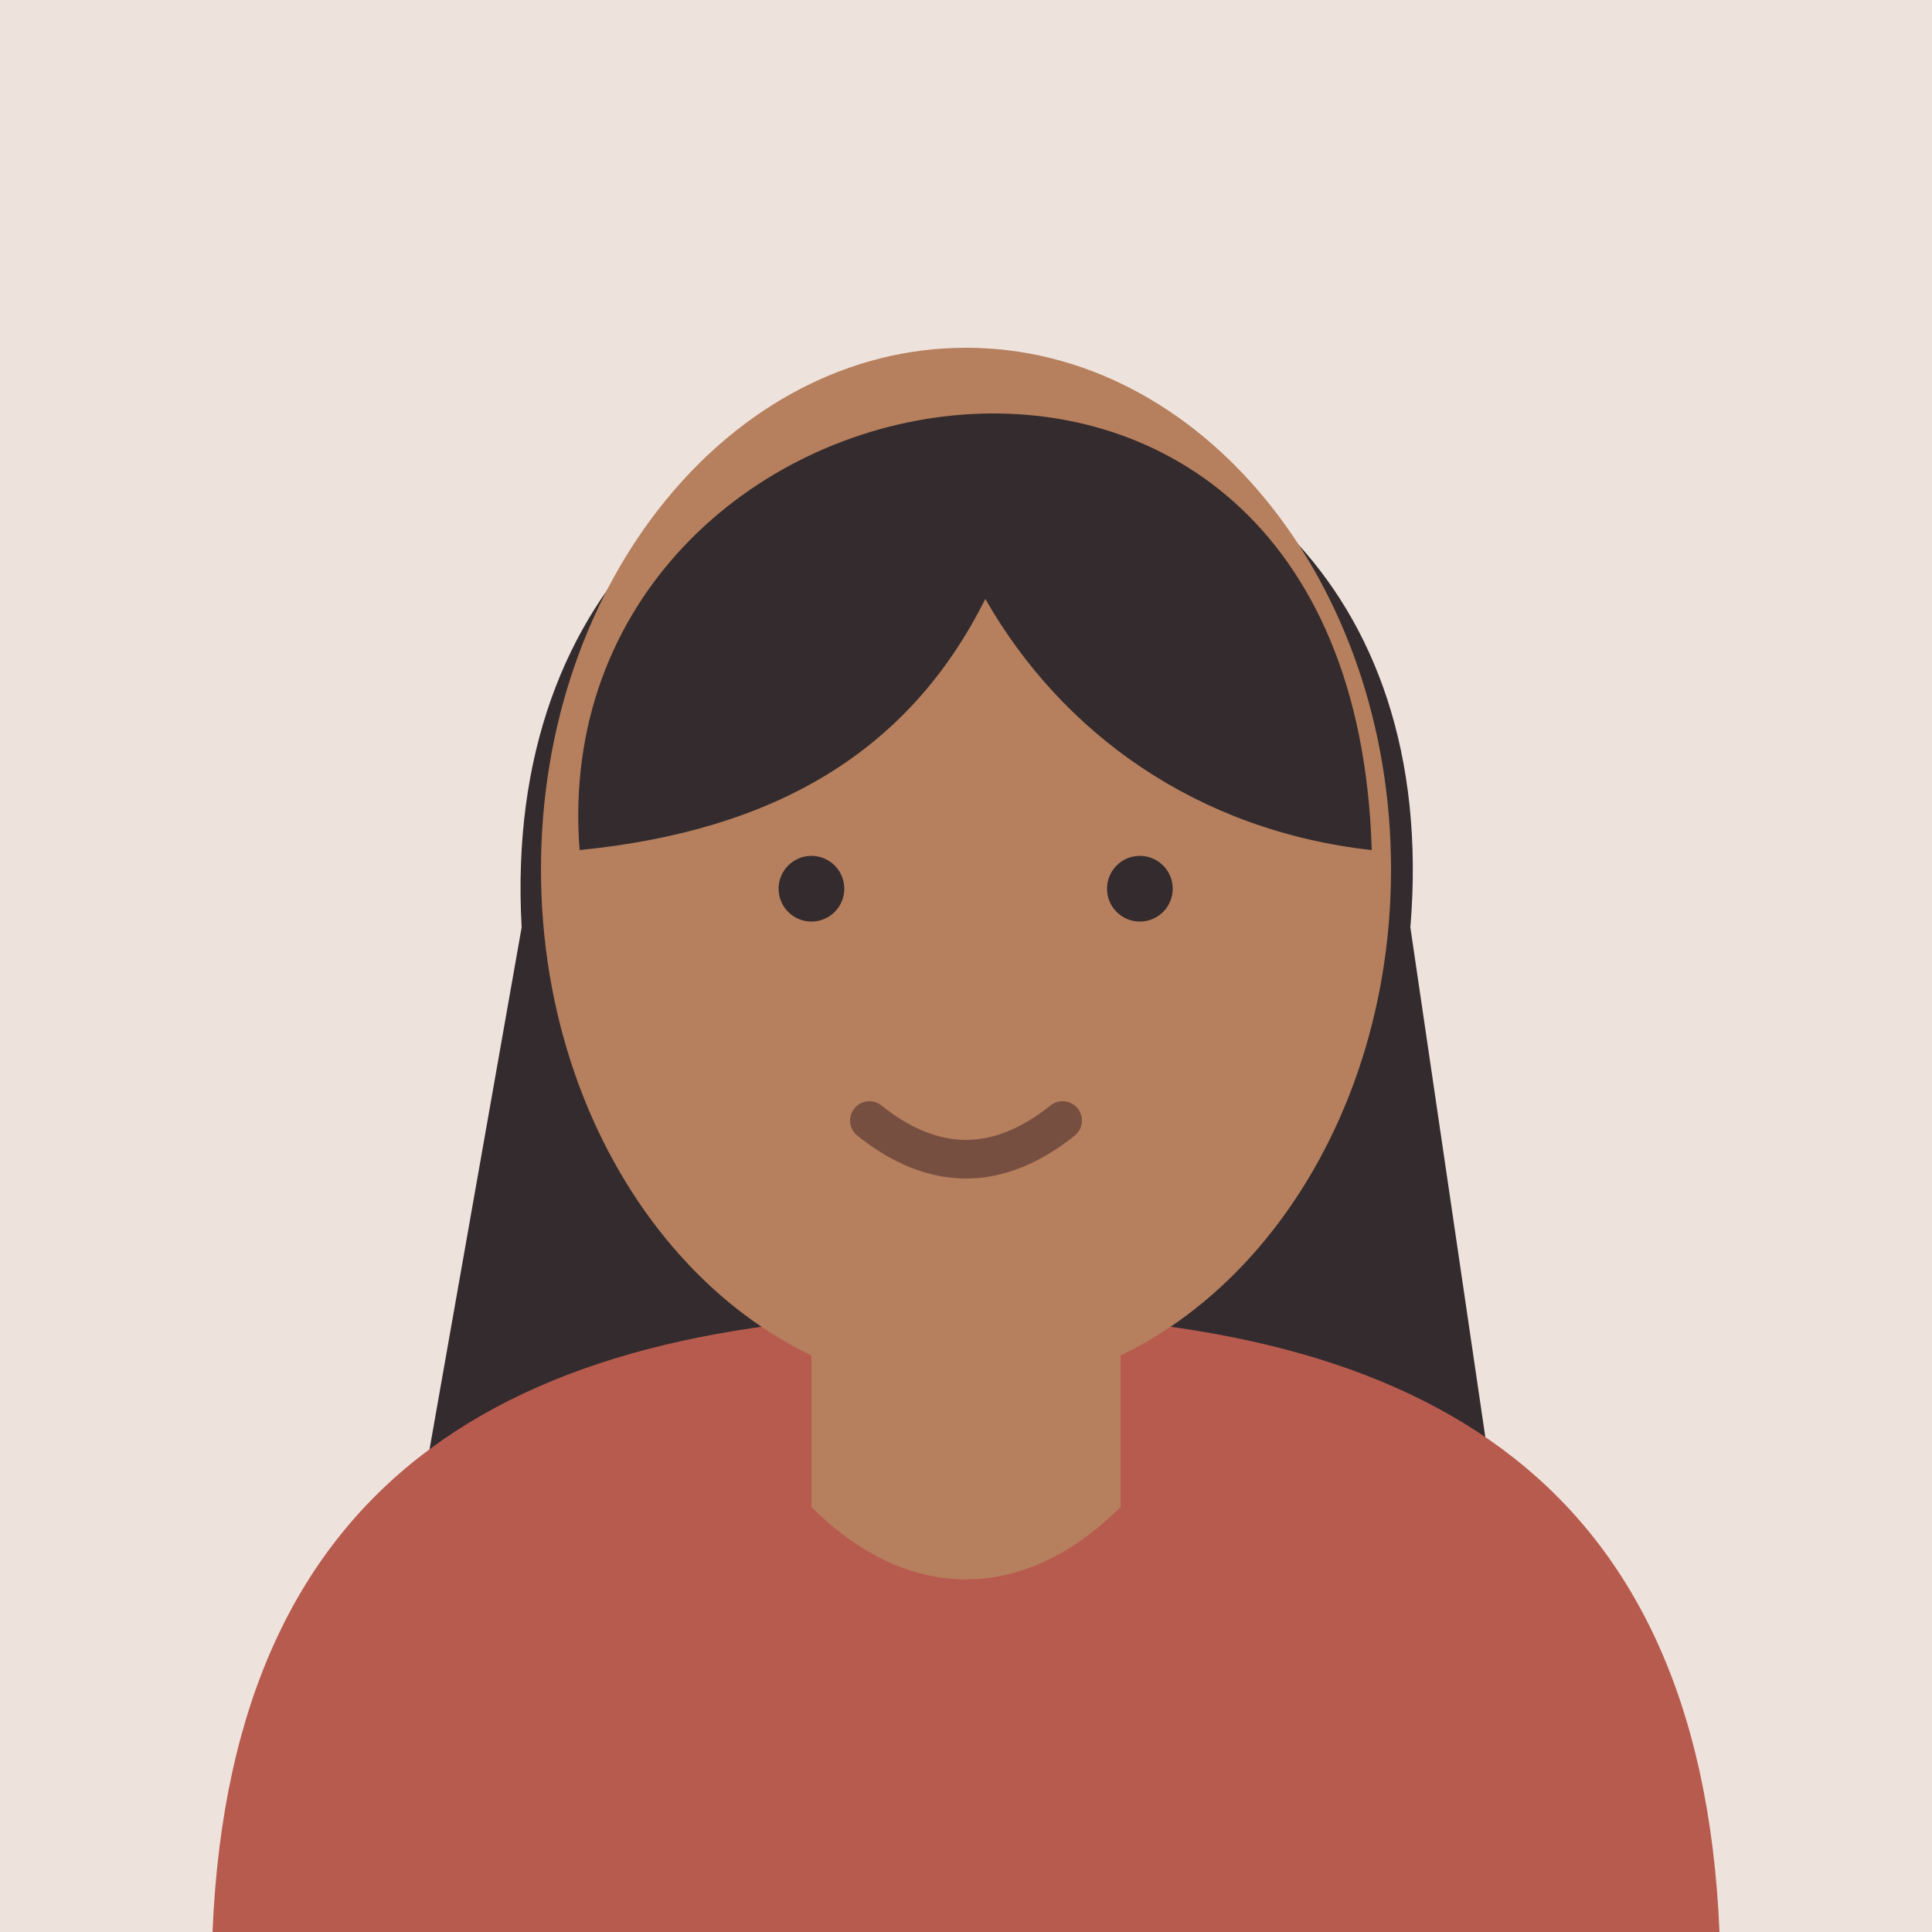
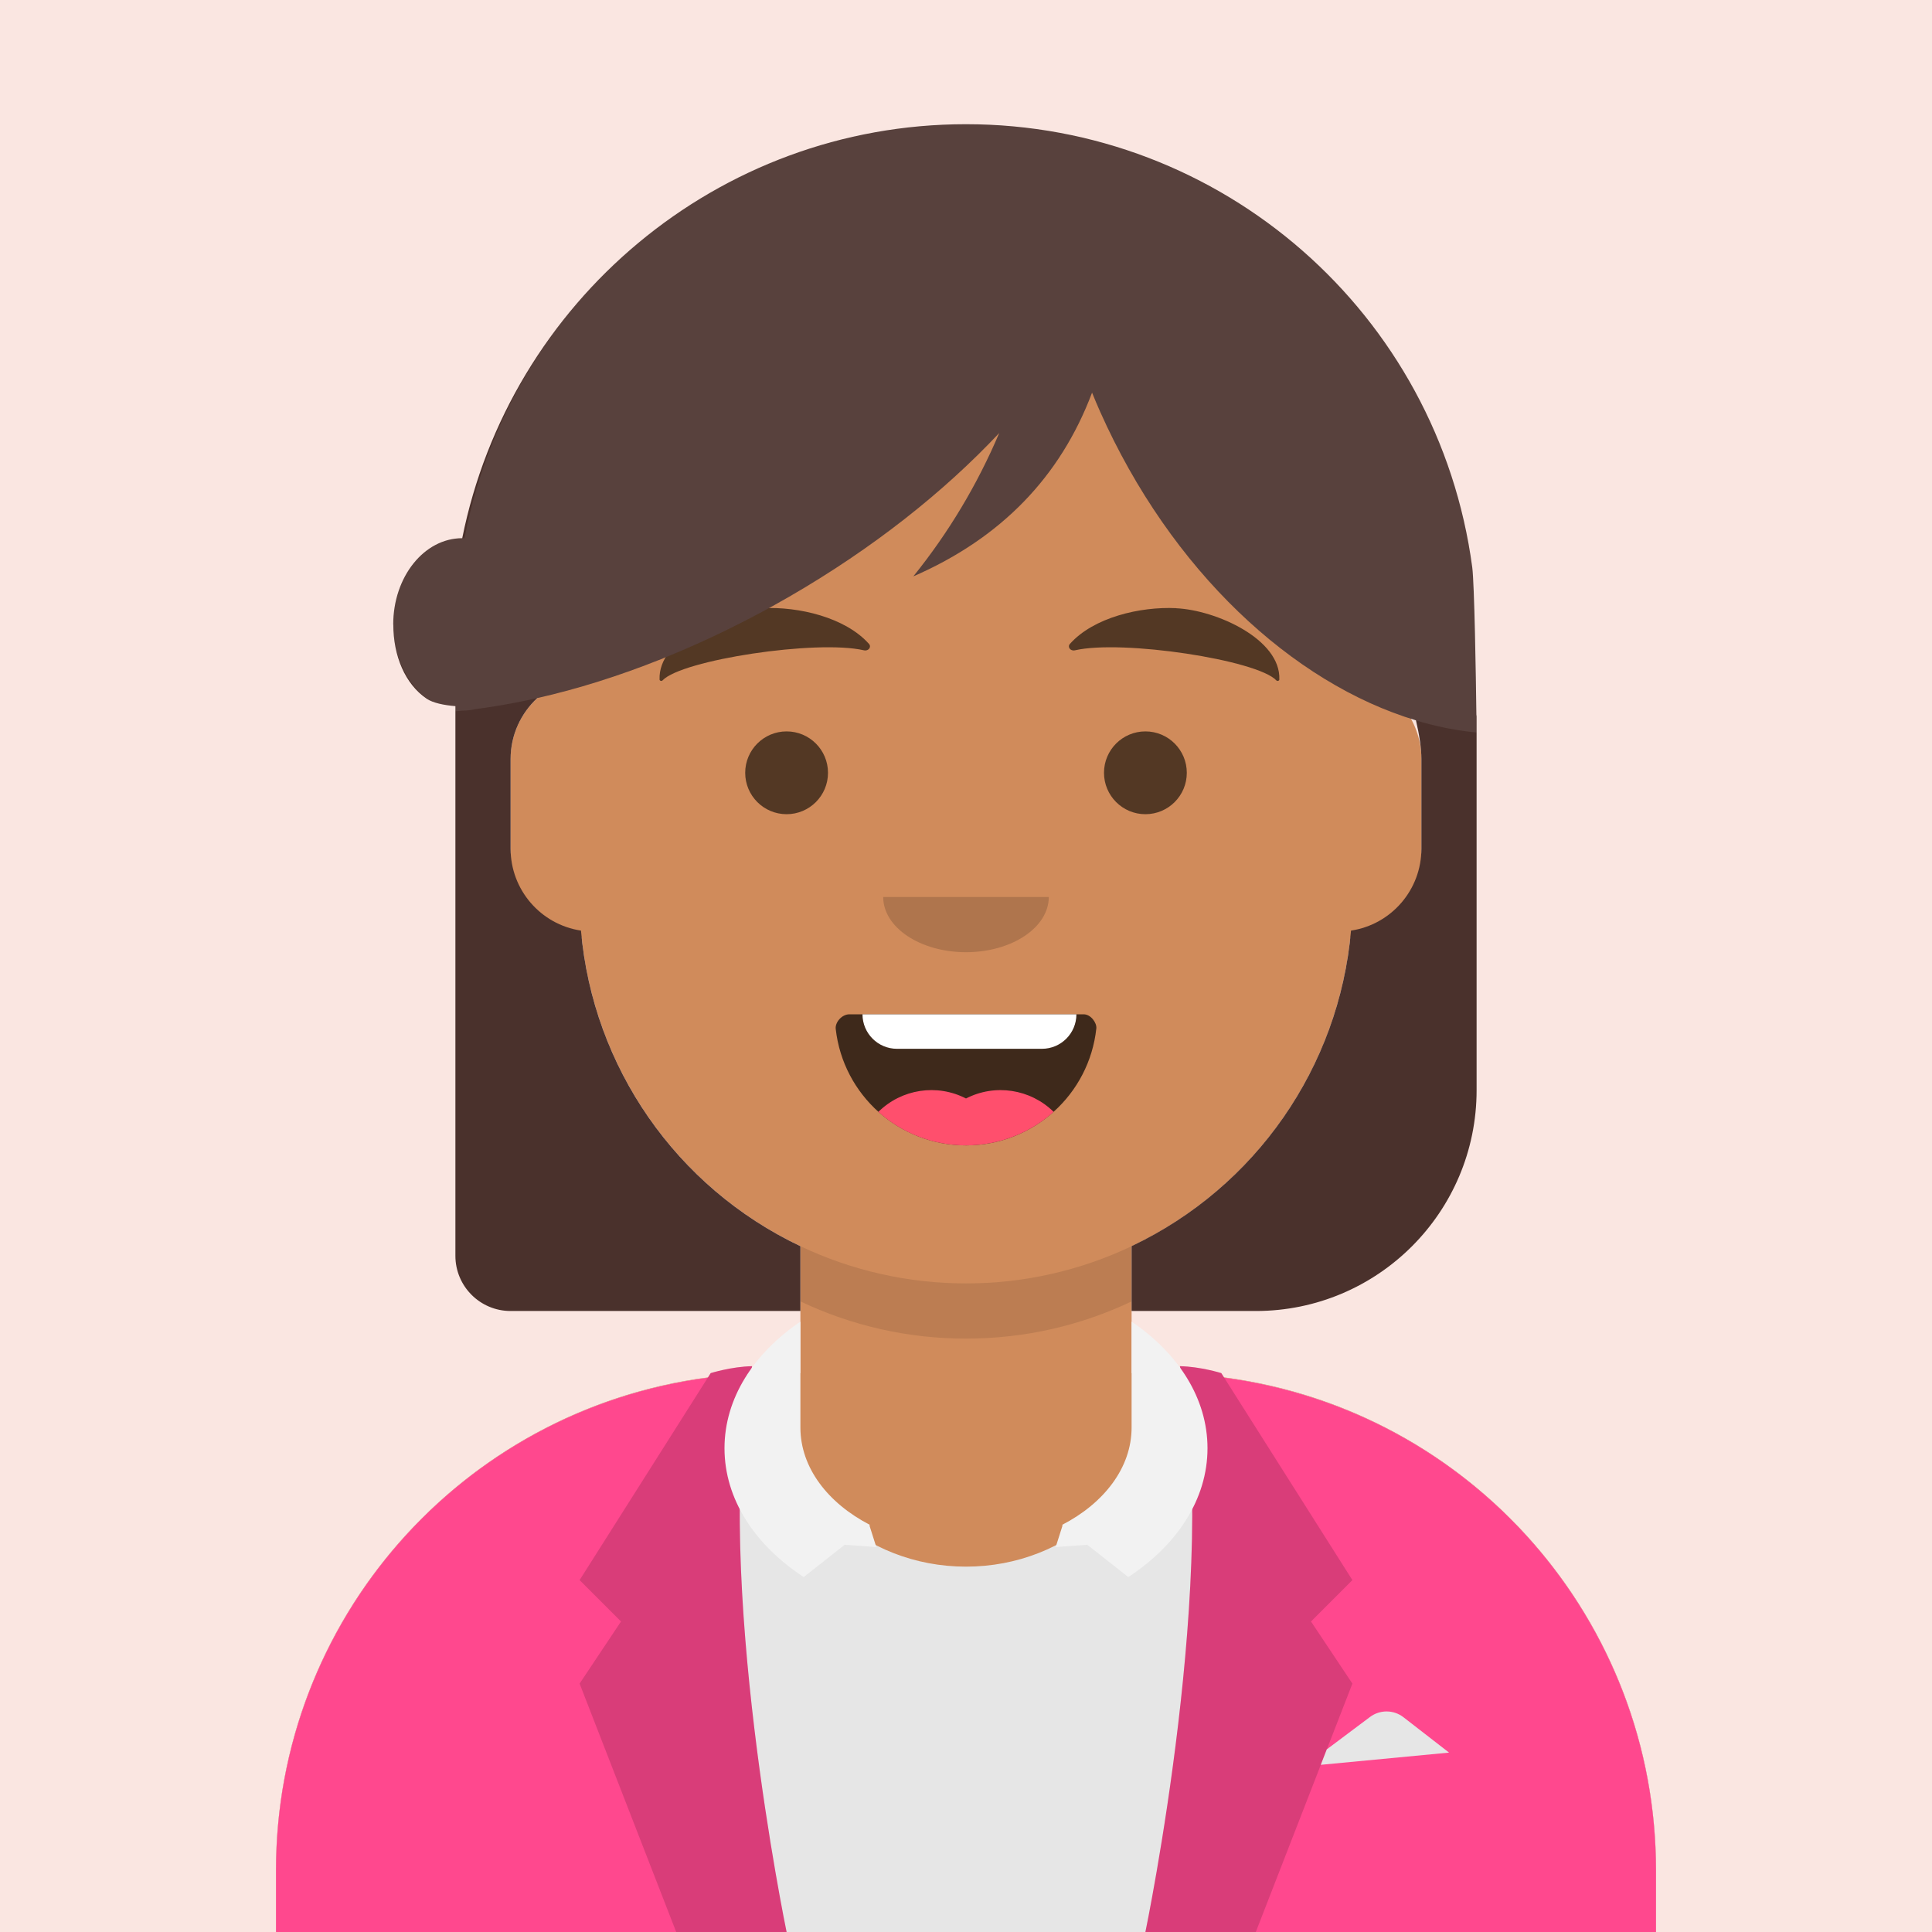
- <svg xmlns="http://www.w3.org/2000/svg" viewBox="0 0 100 100">
-   <rect width="100" height="100" fill="#eee3dc" />
-   <path d="M27 48c-2-36 49-36 46 0l5 34H21z" fill="#332b2d" />
-   <path d="M11 100c1-24 16-32 39-32s38 8 39 32" fill="#b85b4f" />
-   <path d="M42 61h16v17c-5 5-11 5-16 0" fill="#b67f5d" />
-   <ellipse cx="50" cy="45" rx="22" ry="27" fill="#b67f5d" />
-   <path d="M30 44c-2-26 40-34 41 0-9-1-16-6-20-13-4 8-11 12-21 13" fill="#332b2d" />
-   <g fill="#332b2d">
-     <circle cx="42" cy="46" r="1.7" />
-     <circle cx="59" cy="46" r="1.7" />
+ <svg xmlns="http://www.w3.org/2000/svg" viewBox="0 0 280 280" fill="none" shape-rendering="auto">
+   <mask id="viewboxMask">
+     <rect width="280" height="280" rx="0" ry="0" x="0" y="0" fill="#fff" />
+   </mask>
+   <g mask="url(#viewboxMask)">
+     <rect fill="#fae6e1" width="280" height="280" x="0" y="0" />
+     <g transform="translate(8)">
+       <path d="M132 36a56 56 0 0 0-56 56v6.17A12 12 0 0 0 66 110v14a12 12 0 0 0 10.3 11.88 56.04 56.04 0 0 0 31.7 44.73v18.4h-4a72 72 0 0 0-72 72v9h200v-9a72 72 0 0 0-72-72h-4v-18.39a56.04 56.04 0 0 0 31.7-44.73A12 12 0 0 0 198 124v-14a12 12 0 0 0-10-11.83V92a56 56 0 0 0-56-56Z" fill="#d08b5b" />
+       <path d="M108 180.61v8a55.79 55.79 0 0 0 24 5.39c8.59 0 16.73-1.93 24-5.39v-8a55.79 55.79 0 0 1-24 5.39 55.79 55.79 0 0 1-24-5.39Z" fill="#000" fill-opacity=".1" />
+       <g transform="translate(0 170)">
+         <path d="M132 57.05c14.91 0 27-11.2 27-25 0-1.01-.06-2.01-.2-3h1.2a72 72 0 0 1 72 72V110H32v-8.95a72 72 0 0 1 72-72h1.2c-.14.99-.2 1.99-.2 3 0 13.8 12.09 25 27 25Z" fill="#E6E6E6" />
+         <path d="M100.78 29.12 101 28c-2.96.05-6 1-6 1l-.42.66A72.01 72.01 0 0 0 32 101.06V110h74s-10.7-51.56-5.24-80.8l.02-.08ZM158 110s11-53 5-82c2.96.05 6 1 6 1l.42.66a72.01 72.01 0 0 1 62.58 71.4V110h-74Z" fill="#ff488e" />
+         <path d="M101 28c-6 29 5 82 5 82H90L76 74l6-9-6-6 19-30s3.04-.95 6-1ZM163 28c6 29-5 82-5 82h16l14-36-6-9 6-6-19-30s-3.04-.95-6-1Z" fill-rule="evenodd" clip-rule="evenodd" fill="#000" fill-opacity=".15" />
+         <path d="M108 21.54c-6.77 4.6-11 11.12-11 18.35 0 7.4 4.43 14.05 11.48 18.67l5.94-4.68 4.58.33-1-3.15.08-.06c-6.1-3.15-10.08-8.3-10.08-14.12V21.54ZM156 36.88c0 5.82-3.98 10.97-10.08 14.12l.08.06-1 3.15 4.58-.33 5.94 4.68C162.57 53.94 167 47.29 167 39.89c0-7.23-4.23-13.75-11-18.35v15.34Z" fill="#F2F2F2" />
+         <path d="m183.42 85.77.87-2.24 6.27-4.7a4 4 0 0 1 4.85.05l6.6 5.12-18.59 1.77Z" fill="#E6E6E6" />
+       </g>
+       <g transform="translate(78 134)">
+         <path fill-rule="evenodd" clip-rule="evenodd" d="M35.12 15.13a19 19 0 0 0 37.77-.09c.08-.77-.77-2.04-1.85-2.04H37.1C36 13 35 14.18 35.12 15.13Z" fill="#000" fill-opacity=".7" />
+         <path d="M70 13H39a5 5 0 0 0 5 5h21a5 5 0 0 0 5-5Z" fill="#fff" />
+         <path d="M66.7 27.14A10.96 10.96 0 0 0 54 25.2a10.95 10.95 0 0 0-12.7 1.94A18.93 18.93 0 0 0 54 32c4.88 0 9.33-1.84 12.7-4.86Z" fill="#FF4F6D" />
+       </g>
+       <g transform="translate(104 122)">
+         <path fill-rule="evenodd" clip-rule="evenodd" d="M16 8c0 4.42 5.37 8 12 8s12-3.58 12-8" fill="#000" fill-opacity=".16" />
+       </g>
+       <g transform="translate(76 90)">
+         <path d="M36 22a6 6 0 1 1-12 0 6 6 0 0 1 12 0ZM88 22a6 6 0 1 1-12 0 6 6 0 0 1 12 0Z" fill="#000" fill-opacity=".6" />
+       </g>
+       <g transform="translate(76 82)">
+         <path d="M26.55 6.15c-5.8.27-15.2 4.49-14.96 10.34.01.18.3.27.43.12 2.76-2.96 22.32-5.95 29.2-4.36.64.14 1.12-.48.72-.93-3.43-3.85-10.2-5.43-15.4-5.18ZM86.45 6.15c5.8.27 15.2 4.49 14.96 10.34-.01.18-.3.27-.43.12-2.76-2.96-22.32-5.95-29.2-4.36-.64.14-1.12-.48-.72-.93 3.43-3.85 10.2-5.43 15.4-5.18Z" fill-rule="evenodd" clip-rule="evenodd" fill="#000" fill-opacity=".6" />
+       </g>
+       <g transform="translate(-1)">
+         <path d="M50 90.5c0 4.55 1.7 8.64 4.85 10.77.9.61 2.47.93 4.15 1.07V182a8 8 0 0 0 8 8h42v-9.39a56.03 56.03 0 0 1-31.8-45.74A12 12 0 0 1 67 123v-13c0-3.5 1.5-6.63 3.87-8.83 11.54-2.61 24.1-7.53 36.47-14.67 12.13-7 22.5-15.24 30.48-23.75a87.36 87.36 0 0 1-12.45 20.78c12.68-5.52 21.3-14.4 25.9-26.63.37.92.76 1.84 1.17 2.76 10.26 23.03 27.88 39.36 45.77 44.74.5 2.11.79 4.08.79 5.6v13a12 12 0 0 1-10.2 11.87A56.03 56.03 0 0 1 157 180.6V190h18a32 32 0 0 0 32-32v-54.12c0-.07 0-.17-.03-.28-.07-5.64-.28-18.87-.6-21.37A74.01 74.01 0 0 0 132.99 18c-36.08 0-66.14 25.83-73 60-5.52 0-10 5.6-10 12.5Z" fill="#4a312c" />
+         <path d="M152.44 59.66c11.94 26.81 33.86 44.53 54.56 46.5V92A74 74 0 0 0 60.32 78H60c-5.52 0-10 5.6-10 12.5 0 6.48 3.95 11.81 9 12.44v.15l.95-.1H60a8.1 8.1 0 0 0 1.9-.22C75.7 101 91.68 95.54 107.34 86.5c12.13-7 22.5-15.24 30.48-23.75a87.36 87.36 0 0 1-12.45 20.78c12.68-5.52 21.3-14.4 25.9-26.63.37.92.76 1.84 1.17 2.76Z" fill="#fff" fill-opacity=".08" />
+       </g>
+       <g transform="translate(49 72)" />
+       <g transform="translate(62 42)" />
+     </g>
  </g>
-   <path d="M45 58q5 4 10 0" fill="none" stroke="#774f41" stroke-width="2" stroke-linecap="round" />
</svg>
